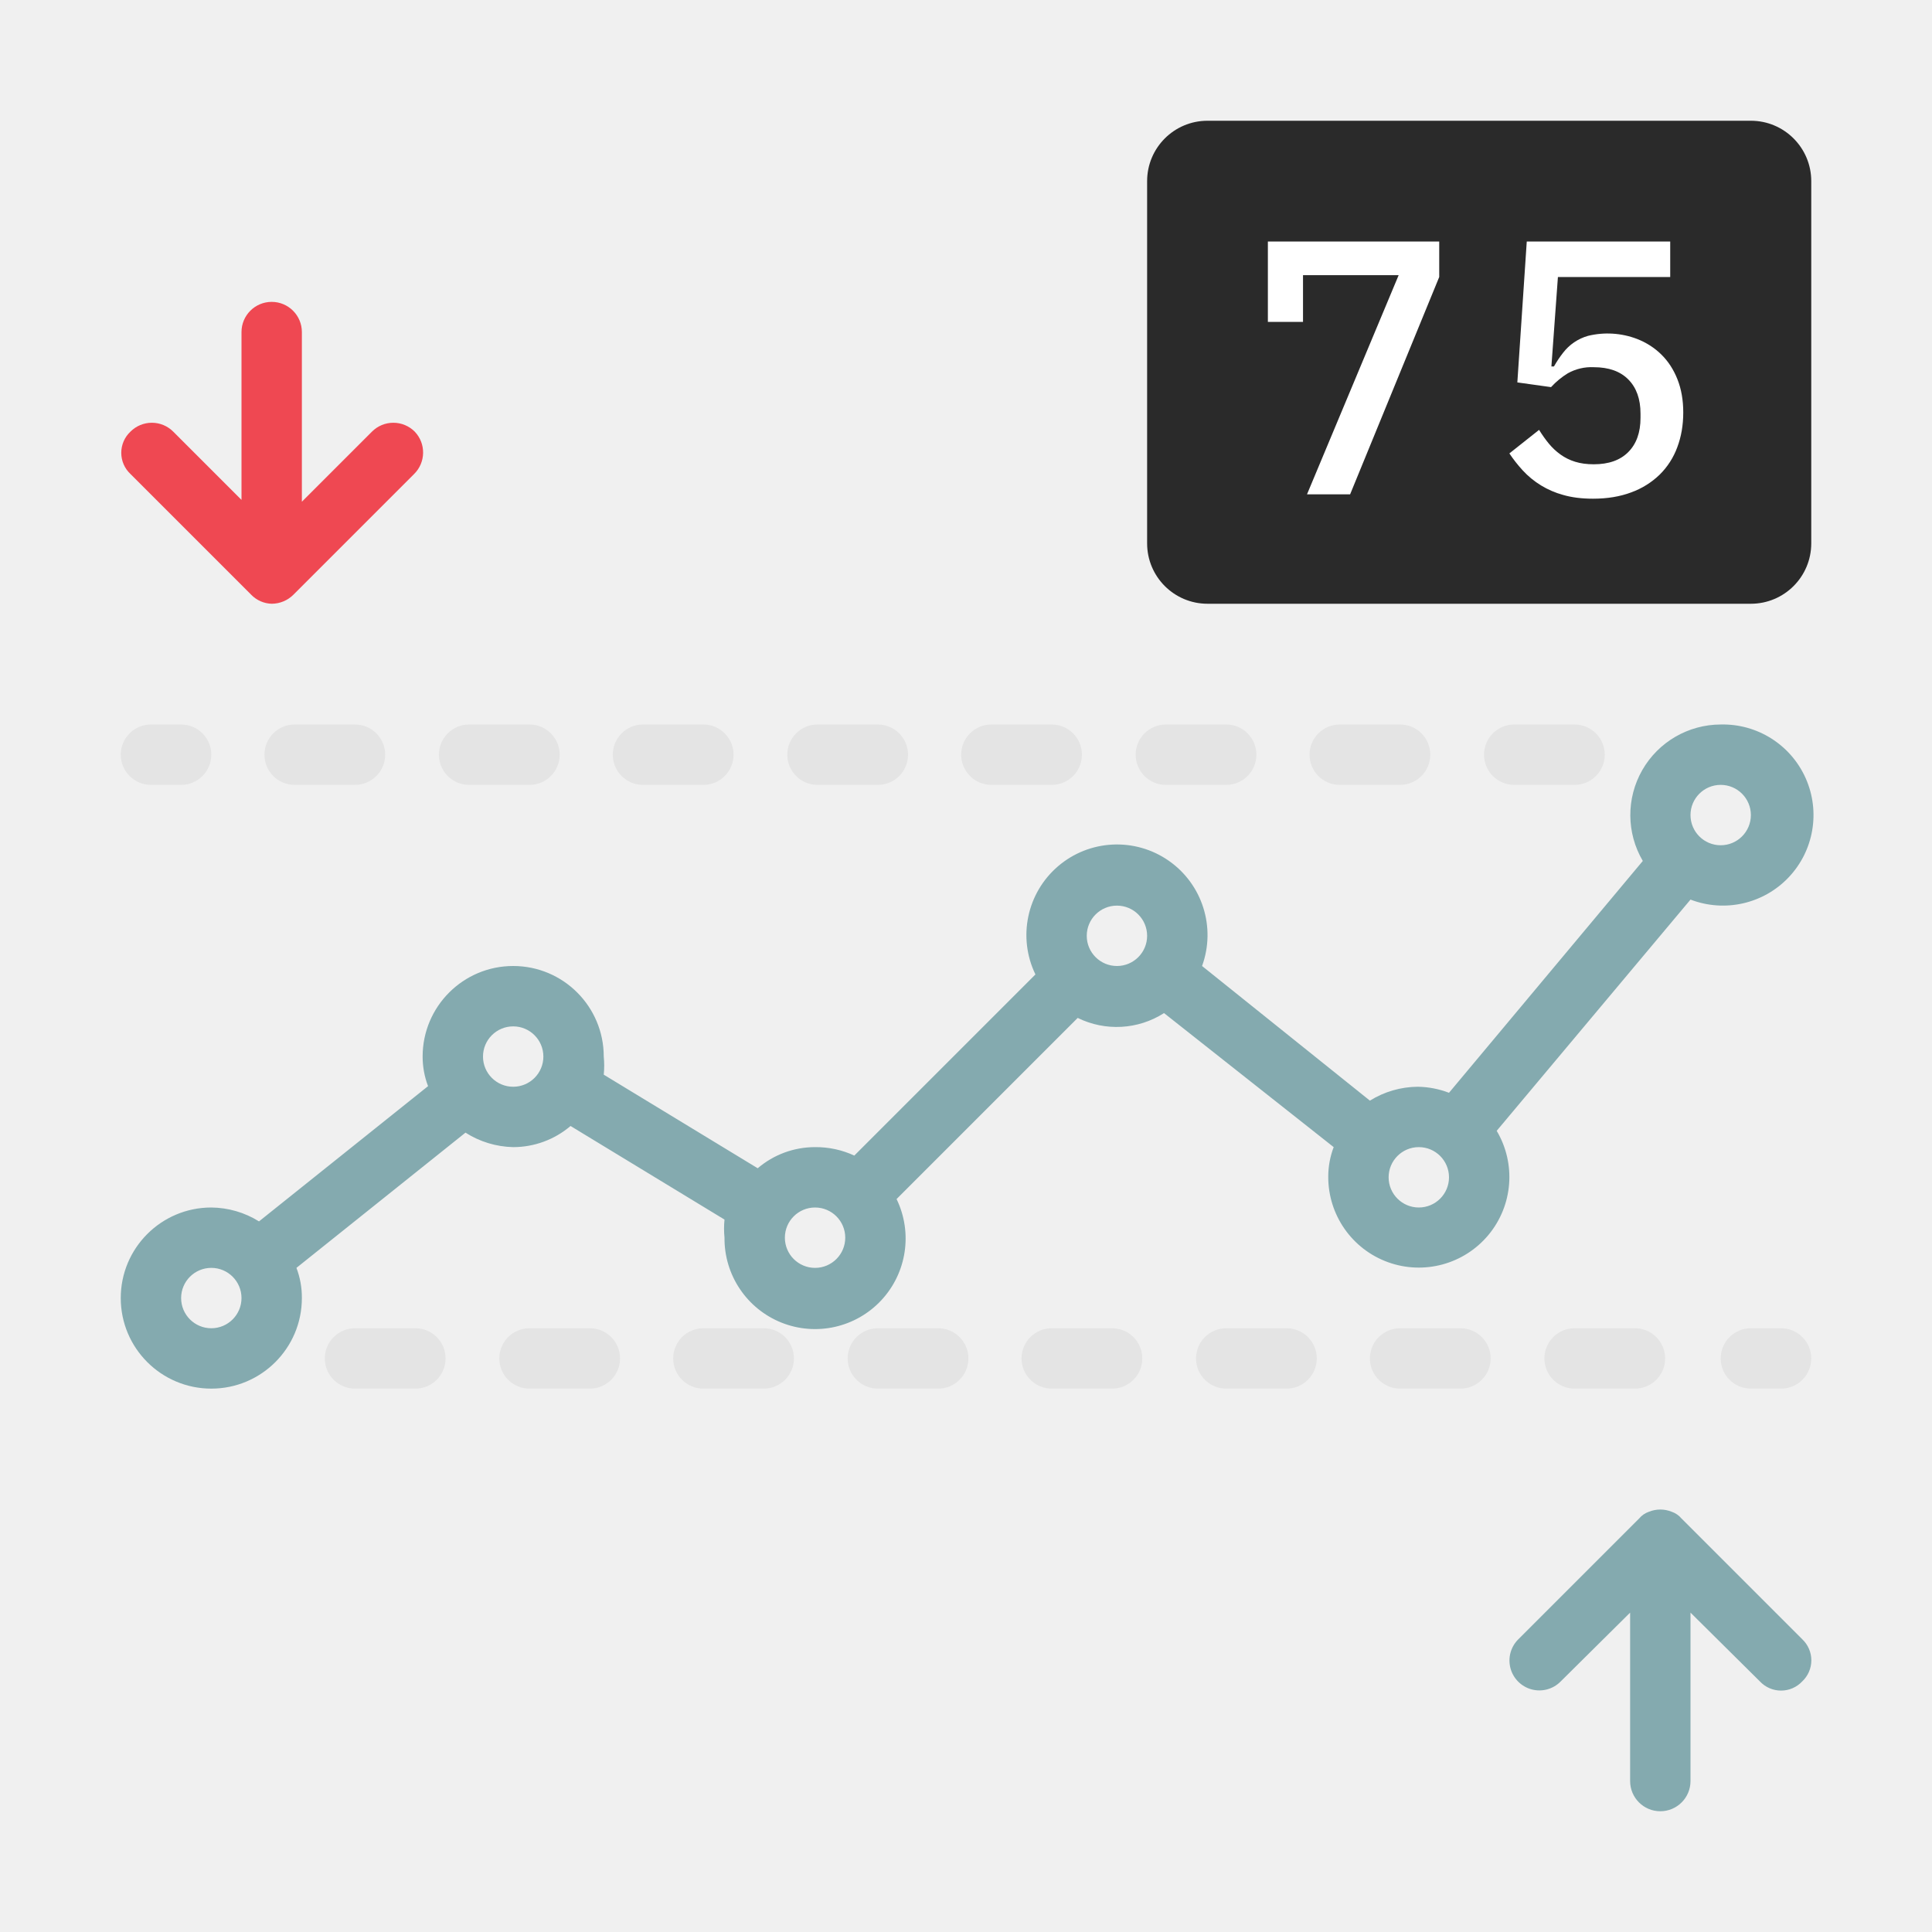
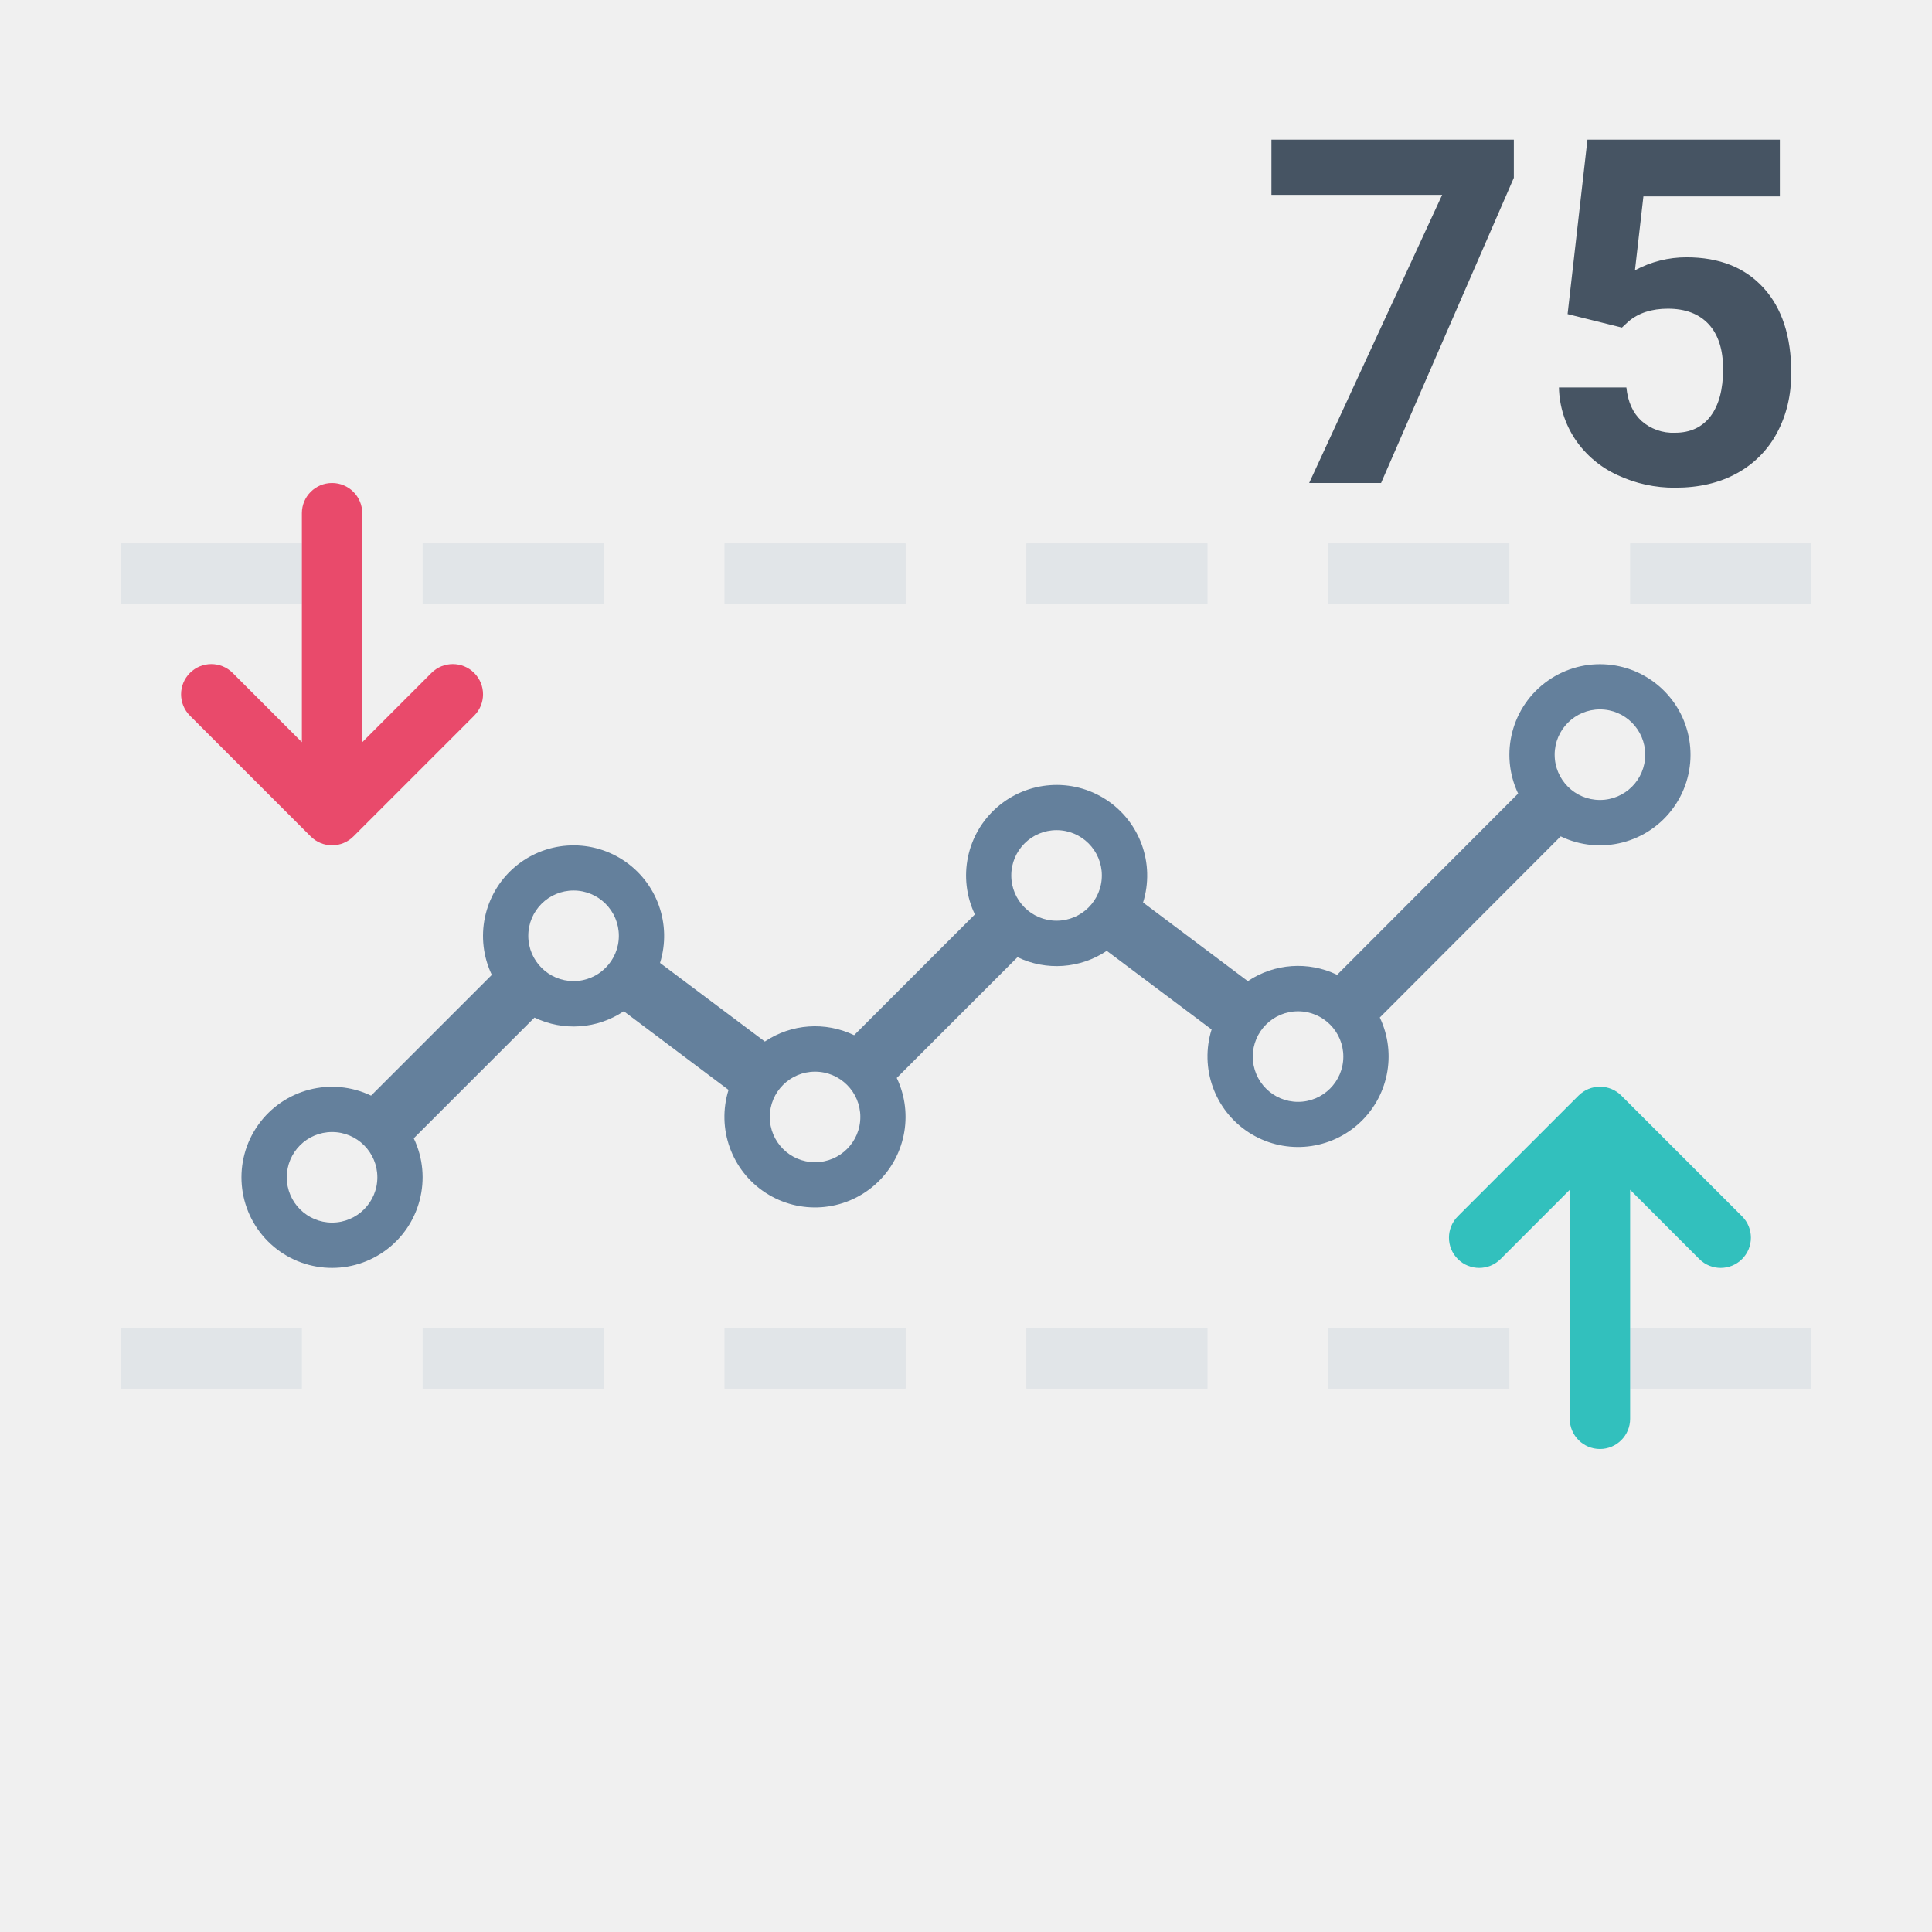
- <svg xmlns="http://www.w3.org/2000/svg" width="32" height="32" viewBox="0 0 32 32">
+ <svg xmlns="http://www.w3.org/2000/svg" width="32" height="32">
  <g fill="none" fill-rule="evenodd">
-     <path d="M0 0h32v32H0z" />
-     <rect fill="#2A2A2A" fill-rule="nonzero" x="19" y="2" width="11" height="8" rx="1" />
-     <path d="M21.648 8.188l1.518-3.63h-1.584v.774H21V4h2.838v.588l-1.476 3.6h-.714zm6.016-3.6h-1.86l-.108 1.482h.042c.048-.084.098-.159.15-.225a.79.79 0 0 1 .414-.282 1.368 1.368 0 0 1 .813.051c.154.06.288.146.402.258.114.112.203.249.267.411.064.162.096.345.096.549 0 .208-.033.4-.099.576a1.235 1.235 0 0 1-.291.453 1.328 1.328 0 0 1-.471.294c-.186.07-.397.105-.633.105-.188 0-.354-.021-.498-.063a1.413 1.413 0 0 1-.669-.408A2.35 2.35 0 0 1 25 7.51l.492-.39c.052.084.106.16.162.228.056.068.12.128.192.18a.836.836 0 0 0 .243.12c.09.028.193.042.309.042.248 0 .439-.068.573-.204.134-.136.201-.324.201-.564V6.85c0-.24-.067-.428-.201-.564-.134-.136-.325-.204-.573-.204a.803.803 0 0 0-.432.102 1.31 1.31 0 0 0-.276.228l-.558-.078L25.288 4h2.376v.588z" fill="#FFF" fill-rule="nonzero" />
-     <path d="M6.87 7.15a.5.5 0 0 0-.71 0L5 8.31V5.5a.5.5 0 0 0-1 0v2.78L2.87 7.15a.5.5 0 0 0-.71 0 .48.48 0 0 0 0 .7l2 2a.49.49 0 0 0 .34.15.51.51 0 0 0 .36-.15l2-2a.5.5 0 0 0 .01-.7z" fill="#EF4852" fill-rule="nonzero" />
-     <path d="M26.08 13h-1a.5.5 0 1 1 0-1h1a.5.5 0 1 1 0 1zm-2.89 0h-1a.5.5 0 1 1 0-1h1a.5.5 0 1 1 0 1zm-2.88 0h-1a.5.5 0 1 1 0-1h1a.5.5 0 1 1 0 1zm-2.89 0h-1a.5.5 0 1 1 0-1h1a.5.5 0 1 1 0 1zm-2.88 0h-1a.5.5 0 1 1 0-1h1a.5.5 0 1 1 0 1zm-2.89 0h-1a.5.5 0 1 1 0-1h1a.5.5 0 1 1 0 1zm-2.88 0h-1a.5.5 0 1 1 0-1h1a.5.5 0 1 1 0 1zm-2.89 0h-1a.5.5 0 1 1 0-1h1a.5.5 0 1 1 0 1zM3 13h-.5a.5.5 0 1 1 0-1H3a.5.5 0 1 1 0 1zM29.5 23H29a.5.5 0 1 1 0-1h.5a.5.5 0 1 1 0 1zM27.08 23h-1a.5.5 0 1 1 0-1h1a.5.5 0 1 1 0 1zm-2.89 0h-1a.5.5 0 1 1 0-1h1a.5.5 0 1 1 0 1zm-2.88 0h-1a.5.5 0 1 1 0-1h1a.5.5 0 1 1 0 1zm-2.89 0h-1a.5.5 0 1 1 0-1h1a.5.5 0 1 1 0 1zm-2.88 0h-1a.5.5 0 1 1 0-1h1a.5.5 0 1 1 0 1zm-2.89 0h-1a.5.5 0 1 1 0-1h1a.5.5 0 1 1 0 1zm-2.88 0h-1a.5.5 0 1 1 0-1h1a.5.5 0 1 1 0 1zm-2.89 0h-1a.5.5 0 1 1 0-1h1a.5.5 0 1 1 0 1z" fill="#E4E4E4" fill-rule="nonzero" />
-     <path d="M29.85 27.15l-2-2a.36.36 0 0 0-.16-.11.5.5 0 0 0-.38 0 .36.36 0 0 0-.16.11l-2 2a.495.495 0 1 0 .7.7L27 26.71v2.79a.5.5 0 1 0 1 0v-2.79l1.15 1.14a.48.48 0 0 0 .7 0 .48.48 0 0 0 0-.7zM28.5 12a1.5 1.5 0 0 0-1.29 2.26L24 18.1a1.5 1.5 0 0 0-.52-.1 1.52 1.52 0 0 0-.79.23L19.91 16a1.5 1.5 0 1 0-2.76.14l-3 3a1.51 1.51 0 0 0-.65-.14 1.46 1.46 0 0 0-.95.35L10 17.8c.01-.1.01-.2 0-.3a1.5 1.5 0 0 0-3 0c0 .167.03.334.09.49l-2.8 2.24A1.52 1.52 0 0 0 3.5 20 1.5 1.5 0 1 0 5 21.5a1.37 1.37 0 0 0-.09-.5l2.8-2.24c.236.151.51.234.79.24.348 0 .685-.124.95-.35L12 20.2c-.01.1-.01.2 0 .3a1.5 1.5 0 1 0 2.85-.64l3-3c.458.225 1 .195 1.43-.08L22.09 19a1.37 1.37 0 0 0-.09.49 1.5 1.5 0 1 0 2.79-.76L28 14.9a1.5 1.5 0 1 0 .5-2.9zm-25 10a.5.5 0 1 1 0-1 .5.5 0 0 1 0 1zm5-4a.5.5 0 1 1 0-1 .5.5 0 0 1 0 1zm5 3a.5.5 0 1 1 0-1 .5.5 0 0 1 0 1zm5-5a.5.5 0 1 1 0-1 .5.5 0 0 1 0 1zm5 4a.5.5 0 1 1 0-1 .5.5 0 0 1 0 1zm5-6a.5.5 0 1 1 0-1 .5.5 0 0 1 0 1z" fill="#84AAAF" fill-rule="nonzero" />
+     <path d="M2 9h3v1H2V9zm5 0h3v1H7V9zm5 0h3v1h-3V9zm5 0h3v1h-3V9zm5 0h3v1h-3V9zm5 0h3v1h-3V9zM2 22h3v1H2v-1zm5 0h3v1H7v-1zm5 0h3v1h-3v-1zm5 0h3v1h-3v-1zm5 0h3v1h-3v-1zm5 0h3v1h-3v-1z" fill-opacity=".109" fill="#64809C" />
+     <path d="M25.074 2.945L22.875 8h-1.191l2.203-4.773h-2.828v-.914h4.015v.632zm.89 2.258l.329-2.89h3.187v.94h-2.26l-.14 1.224a1.79 1.79 0 0 1 .855-.215c.541 0 .966.168 1.273.504.307.336.461.806.461 1.41 0 .367-.078.696-.232.986a1.64 1.64 0 0 1-.666.676c-.29.16-.63.24-1.024.24a2.21 2.21 0 0 1-.957-.209 1.698 1.698 0 0 1-.697-.588 1.602 1.602 0 0 1-.272-.863h1.117c.024.237.107.421.249.553a.786.786 0 0 0 .556.197c.255 0 .452-.092.59-.275.138-.184.207-.444.207-.78 0-.323-.08-.57-.238-.742-.16-.172-.384-.258-.676-.258-.268 0-.486.07-.652.211l-.11.102-.898-.223z" fill="#465463" />
+     <path d="M25.145 13.144a1.5 1.5 0 1 1 .705.709l-2.996 3a1.5 1.5 0 1 1-2.786.198l-1.736-1.302a1.493 1.493 0 0 1-1.479.105l-2 2a1.5 1.5 0 1 1-2.786.198l-1.735-1.303a1.493 1.493 0 0 1-1.479.105l-2 2a1.5 1.5 0 1 1-.707-.707l2-2a1.5 1.5 0 1 1 2.786-.198l1.736 1.302a1.493 1.493 0 0 1 1.479-.105l2-2a1.5 1.5 0 1 1 2.786-.198l1.735 1.303a1.493 1.493 0 0 1 1.479-.105l2.998-3.002zM5.5 20.25a.75.75 0 1 0 0-1.5.75.75 0 0 0 0 1.5zm4-4a.75.75 0 1 0 0-1.5.75.75 0 0 0 0 1.5zm4 3a.75.75 0 1 0 0-1.5.75.75 0 0 0 0 1.5zm4-4a.75.75 0 1 0 0-1.5.75.75 0 0 0 0 1.5zm4 3a.75.75 0 1 0 0-1.5.75.75 0 0 0 0 1.5zm5-5a.75.75 0 1 0 0-1.5.75.75 0 0 0 0 1.5z" fill="#64809C" fill-rule="nonzero" />
+     <path d="M26 19.707l-1.146 1.147a.5.5 0 1 1-.708-.708l2-2a.5.5 0 0 1 .708 0l2 2a.5.5 0 1 1-.708.708L27 19.707V23.5a.5.5 0 0 1-1 0v-3.793z" fill="#32C0BD" fill-rule="nonzero" />
+     <path d="M5 12.293V8.5a.5.5 0 0 1 1 0v3.793l1.146-1.147a.5.5 0 1 1 .708.708l-2 2a.5.5 0 0 1-.708 0l-2-2a.5.5 0 1 1 .708-.708L5 12.293z" fill="#E94A6B" fill-rule="nonzero" />
  </g>
</svg>
